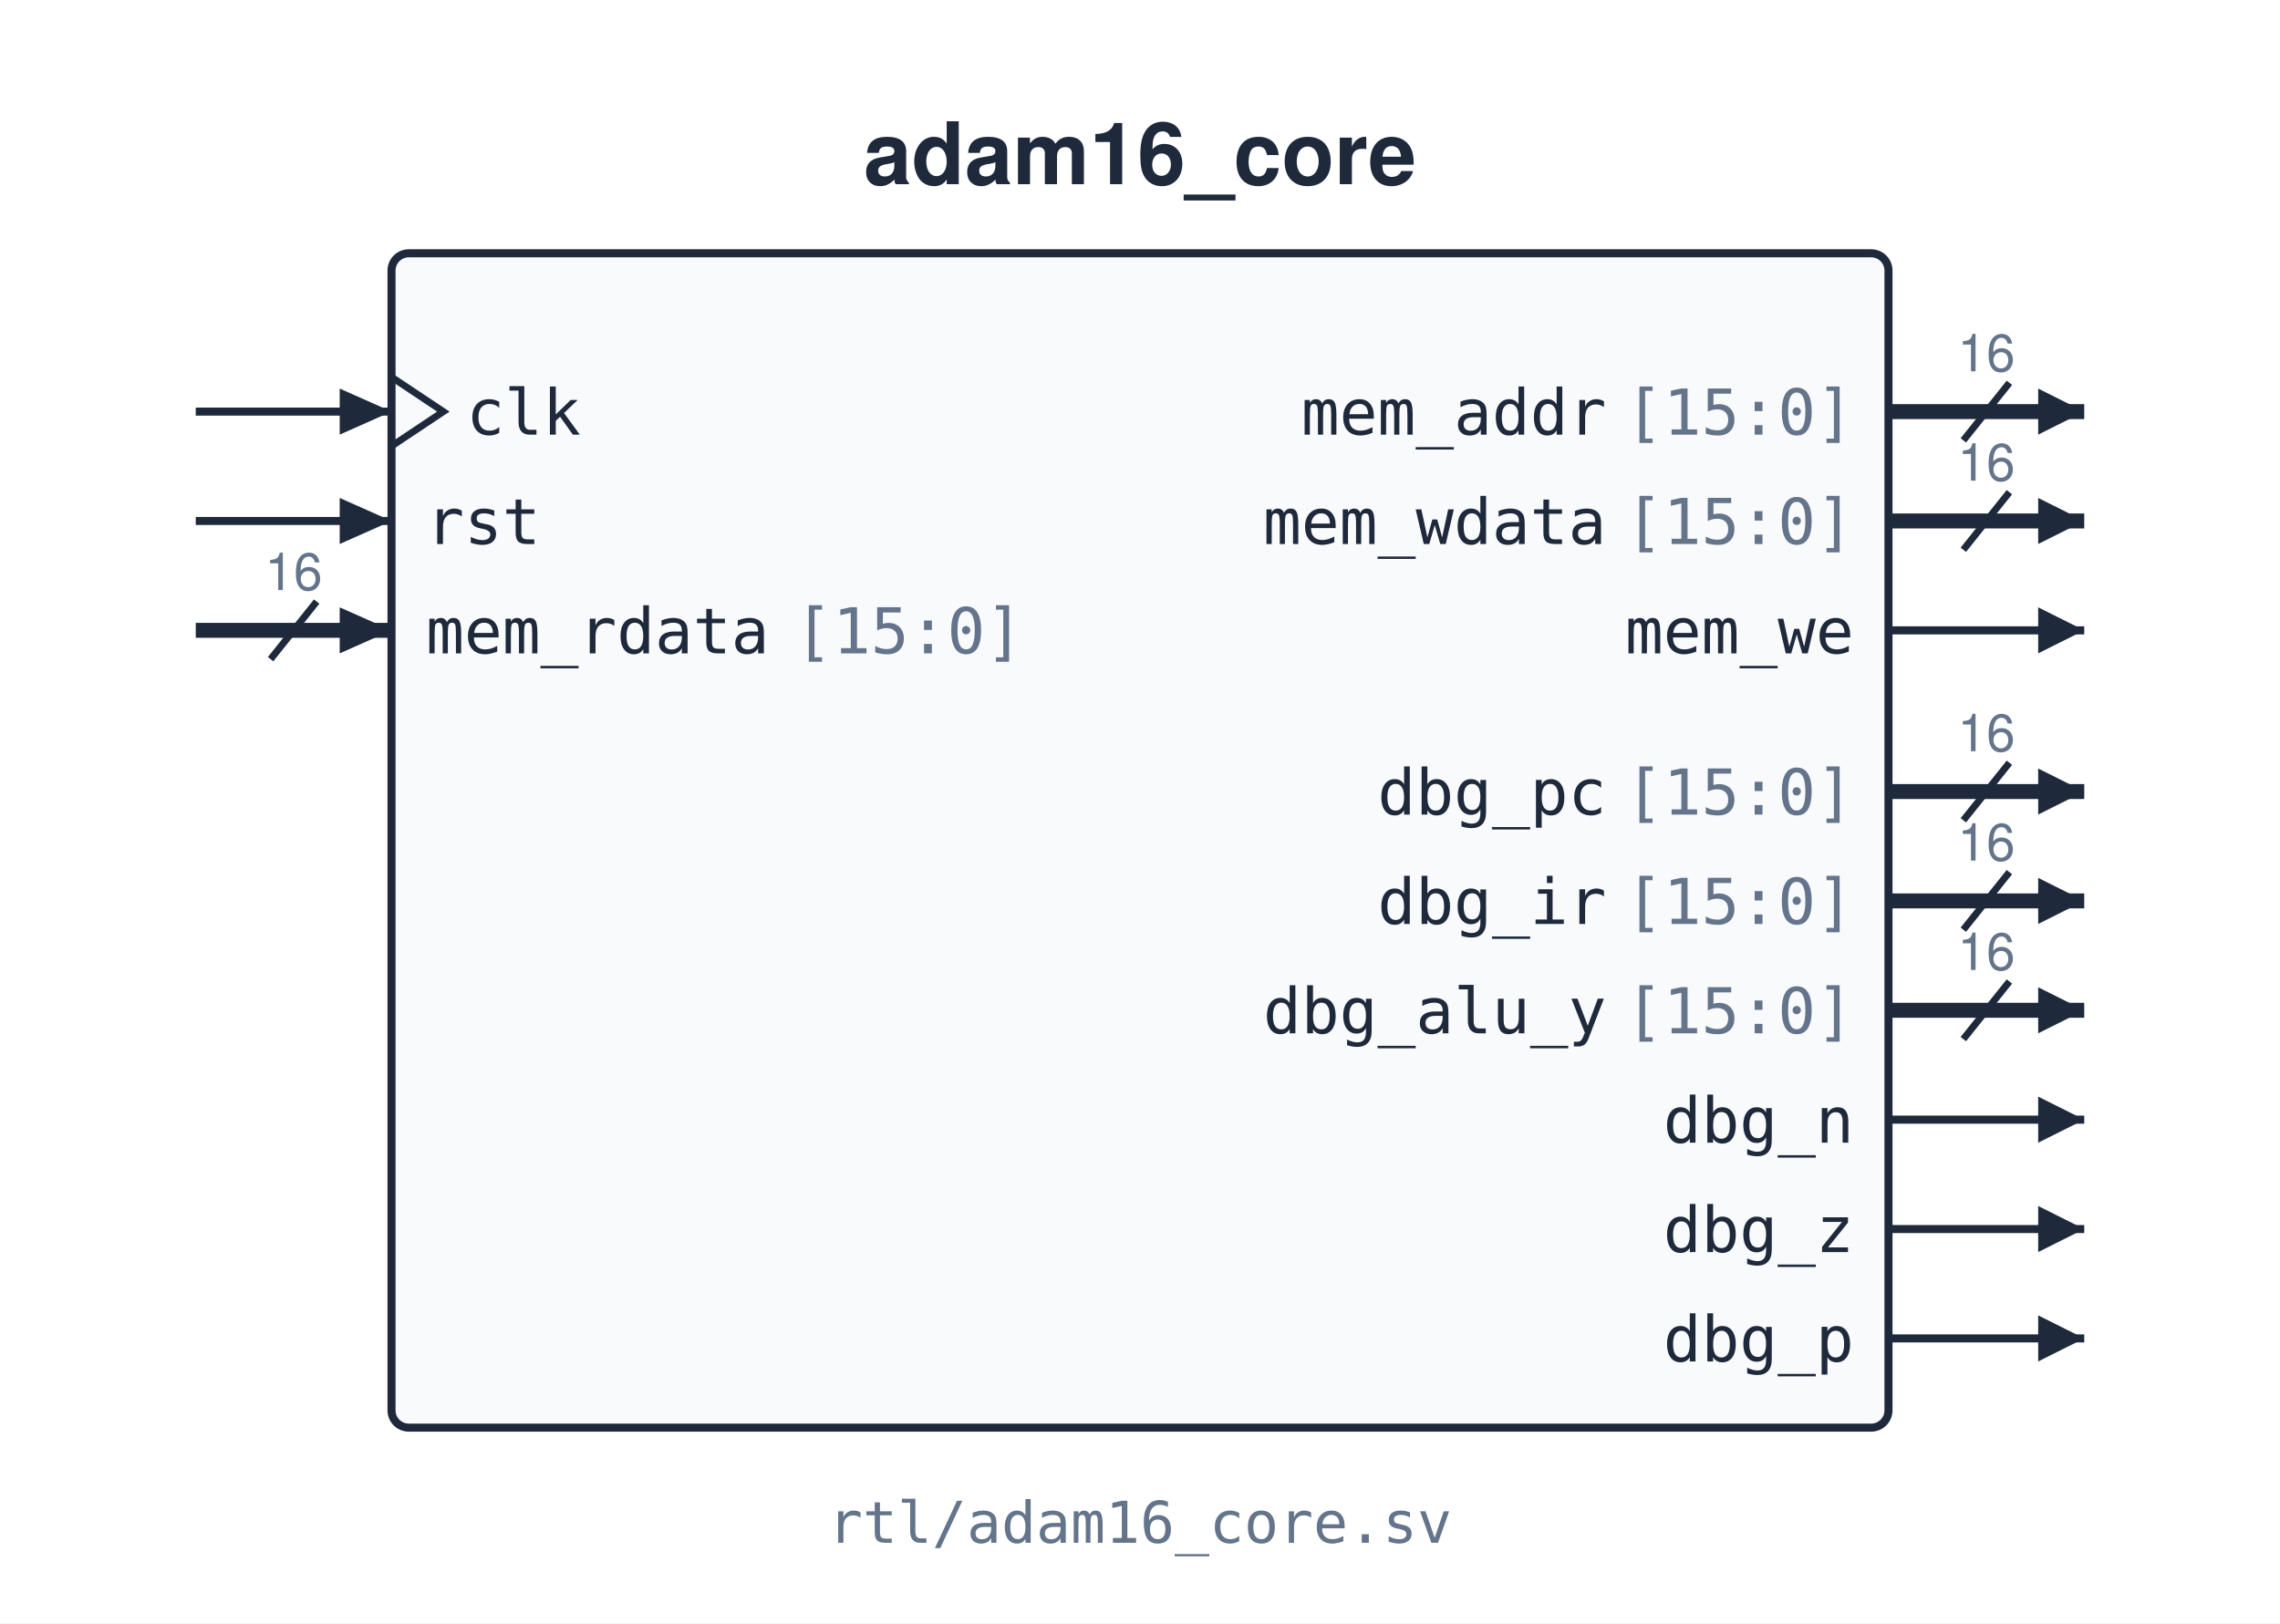
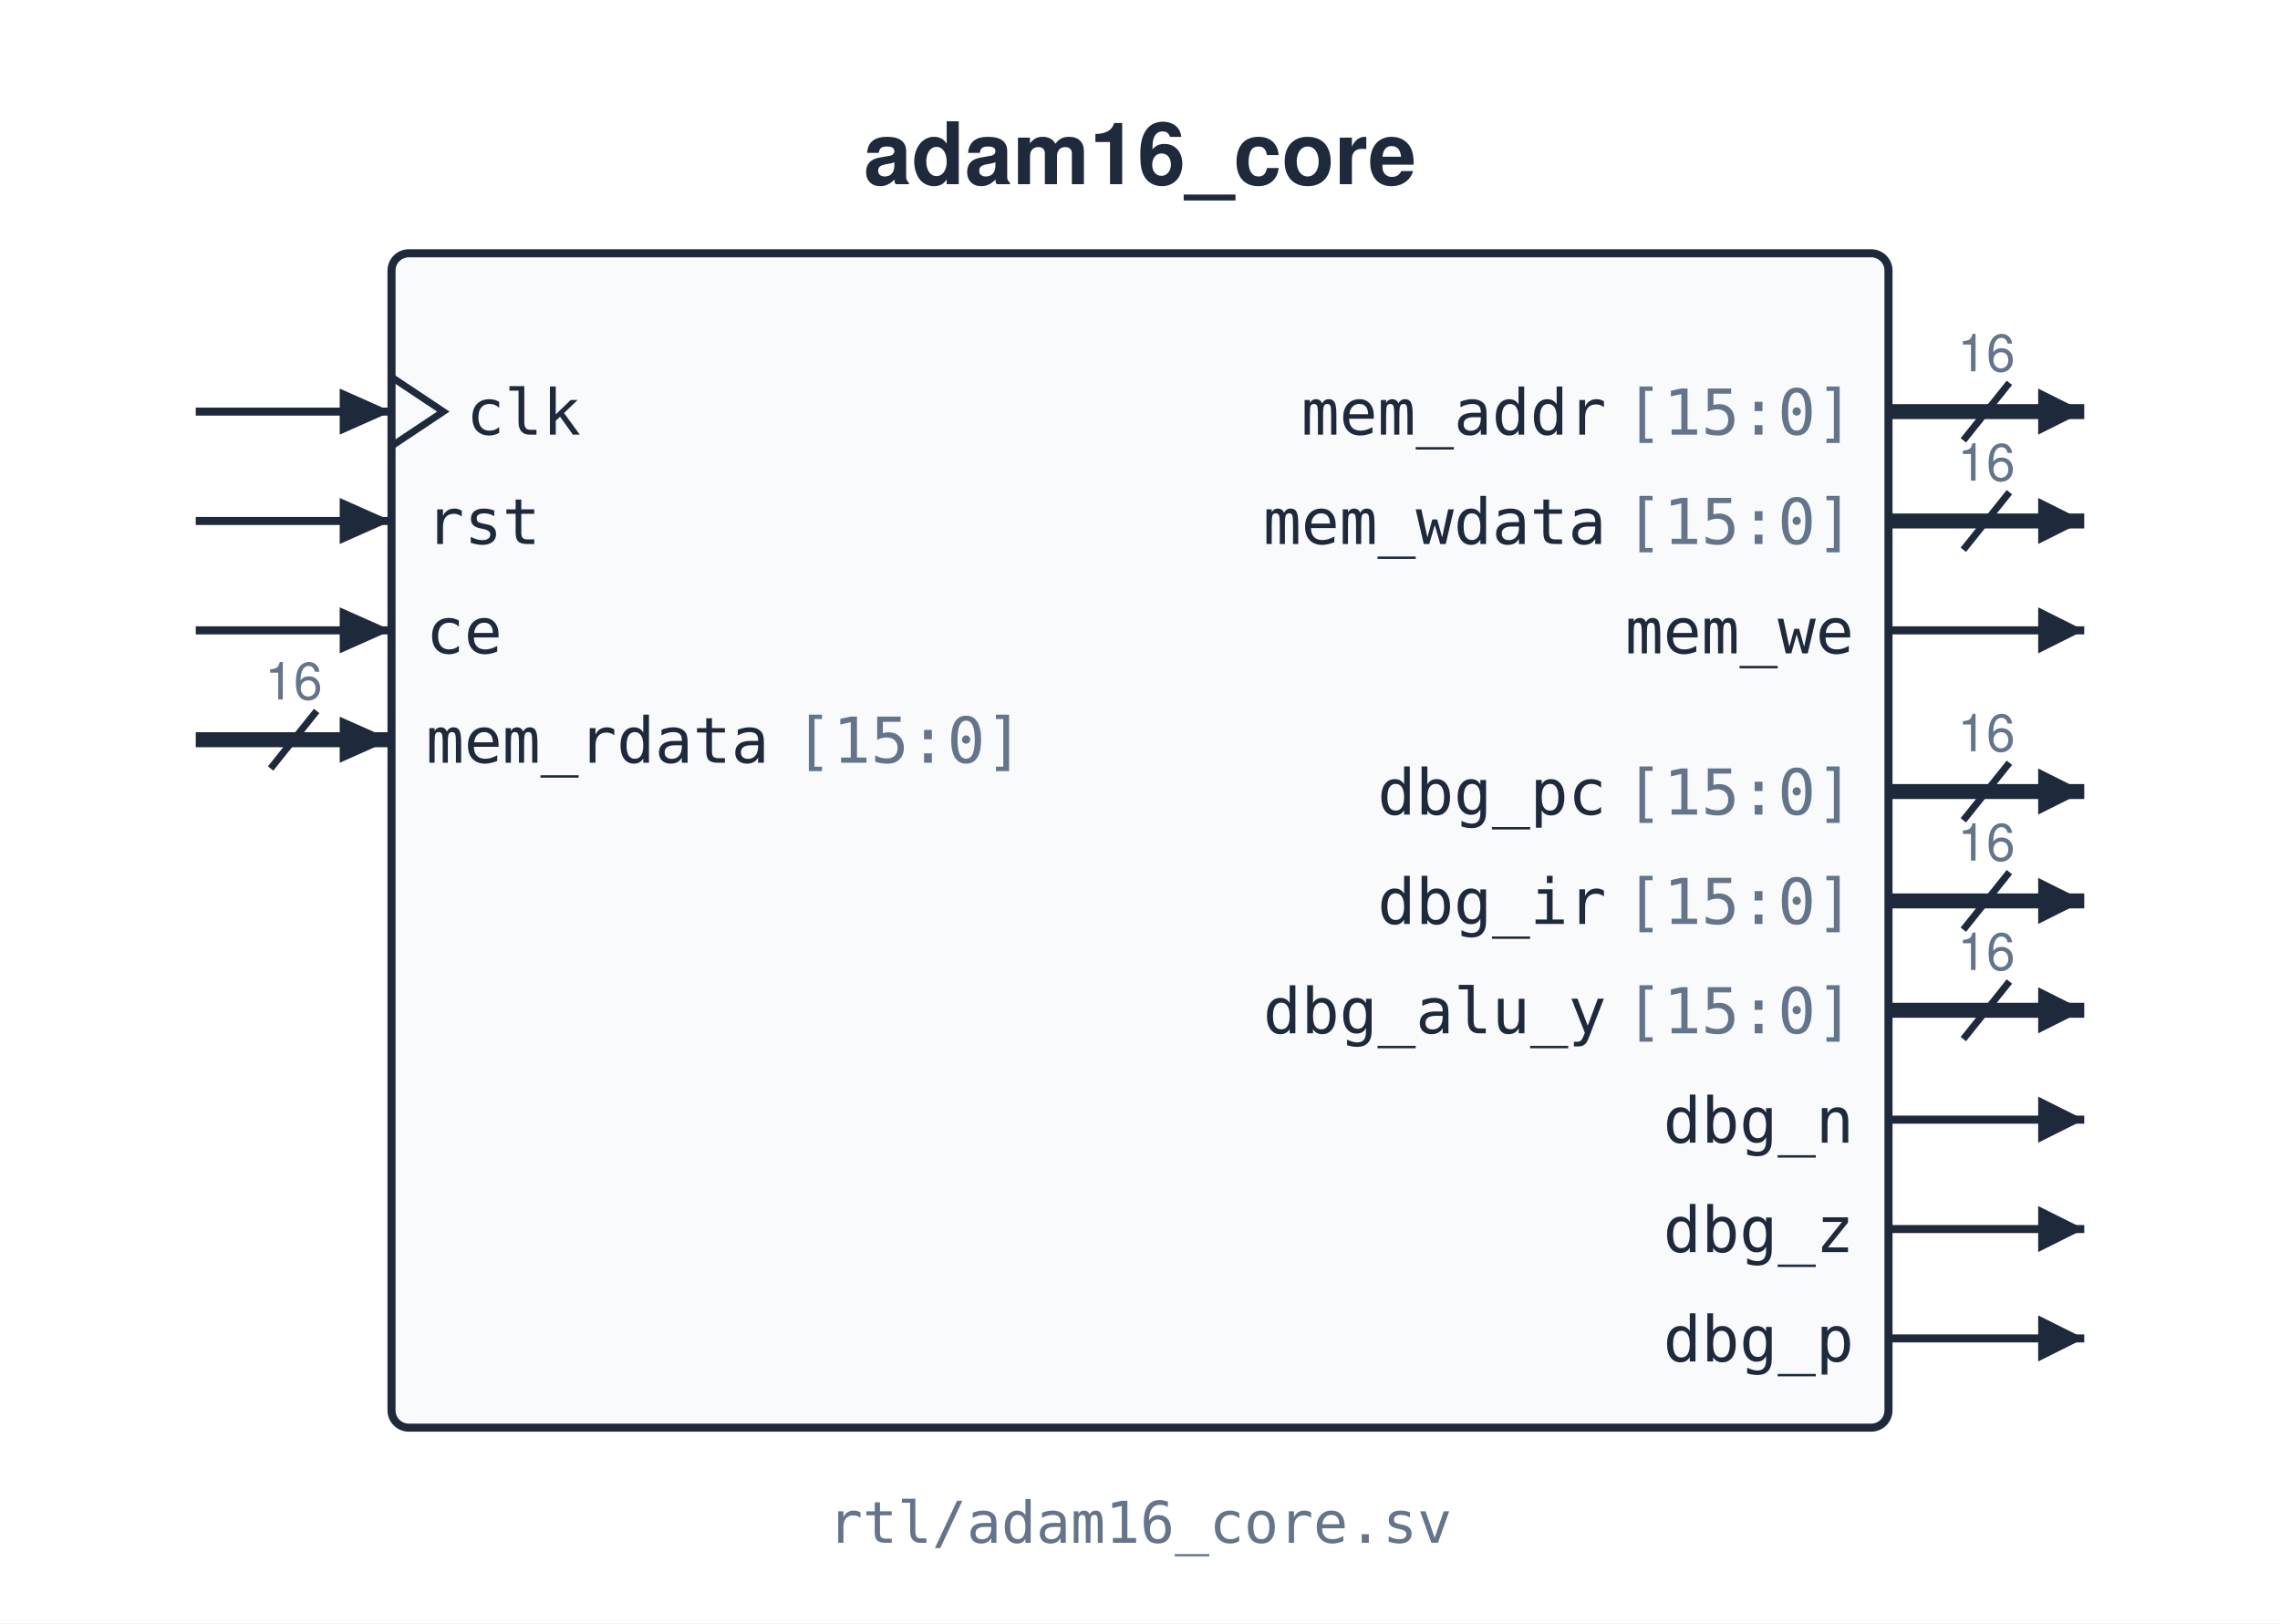
<svg xmlns="http://www.w3.org/2000/svg" width="396" height="282" viewBox="0 0 396 282">
  <defs>
    <marker id="arr" viewBox="0 0 10 10" refX="9" refY="5" markerWidth="7" markerHeight="7" orient="auto-start-reverse">
      <path d="M0,0 L10,5 L0,10 z" fill="#1e293b" />
    </marker>
    <marker id="arrc" viewBox="0 0 10 10" refX="9" refY="5" markerWidth="7" markerHeight="7" orient="auto-start-reverse">
      <path d="M0,0 L10,5 L0,10 z" fill="#c2410c" />
    </marker>
  </defs>
  <rect width="100%" height="100%" fill="white" />
  <text x="198.0" y="32.0" text-anchor="middle" font-family="Helvetica, Arial, sans-serif" font-size="15" font-weight="bold" fill="#1e293b" style="">adam16_core</text>
  <rect x="68.0" y="44.0" width="260.0" height="204.0" rx="3" fill="#f8fafc" stroke="#1e293b" stroke-width="1.4" />
  <polyline points="34.0,71.5 68.0,71.5" fill="none" stroke="#1e293b" stroke-width="1.4" stroke-linejoin="round" />
  <polygon points="59.0,67.5 68.0,71.5 59.0,75.5" fill="#1e293b" />
  <polygon points="68.0,65.5 77.0,71.5 68.0,77.5" fill="none" stroke="#1e293b" stroke-width="1.2" />
  <text x="81.0" y="75.5" text-anchor="start" font-family="Menlo, Consolas, monospace" font-size="11" font-weight="normal" fill="#1e293b" style="">clk</text>
  <polyline points="34.0,90.5 68.0,90.5" fill="none" stroke="#1e293b" stroke-width="1.4" stroke-linejoin="round" />
  <polygon points="59.0,86.5 68.0,90.5 59.0,94.5" fill="#1e293b" />
  <text x="74.0" y="94.5" text-anchor="start" font-family="Menlo, Consolas, monospace" font-size="11" font-weight="normal" fill="#1e293b" style="">rst</text>
-   <polyline points="34.0,109.5 68.0,109.5" fill="none" stroke="#1e293b" stroke-width="2.6" stroke-linejoin="round" />
-   <line x1="47.0" y1="114.5" x2="55.0" y2="104.5" stroke="#1e293b" stroke-width="1.2" />
-   <text x="51.0" y="102.5" text-anchor="middle" font-family="Helvetica, Arial, sans-serif" font-size="9" font-weight="normal" fill="#64748b" style="">16</text>
+   <polyline points="34.0,109.5 68.0,109.5" fill="none" stroke="#1e293b" stroke-width="1.4" stroke-linejoin="round" />
  <polygon points="59.0,105.5 68.0,109.5 59.0,113.5" fill="#1e293b" />
-   <text x="74.0" y="113.5" text-anchor="start" font-family="Menlo, Consolas, monospace" font-size="11" font-weight="normal" fill="#1e293b" style="">mem_rdata</text>
-   <text x="138.0" y="113.5" text-anchor="start" font-family="Menlo, Consolas, monospace" font-size="11" font-weight="normal" fill="#64748b" style="">[15:0]</text>
+   <text x="74.0" y="113.5" text-anchor="start" font-family="Menlo, Consolas, monospace" font-size="11" font-weight="normal" fill="#1e293b" style="">ce</text>
+   <polyline points="34.0,128.5 68.0,128.5" fill="none" stroke="#1e293b" stroke-width="2.6" stroke-linejoin="round" />
+   <line x1="47.0" y1="133.5" x2="55.0" y2="123.5" stroke="#1e293b" stroke-width="1.2" />
+   <text x="51.0" y="121.5" text-anchor="middle" font-family="Helvetica, Arial, sans-serif" font-size="9" font-weight="normal" fill="#64748b" style="">16</text>
+   <polygon points="59.0,124.5 68.0,128.5 59.0,132.5" fill="#1e293b" />
+   <text x="74.0" y="132.5" text-anchor="start" font-family="Menlo, Consolas, monospace" font-size="11" font-weight="normal" fill="#1e293b" style="">mem_rdata</text>
+   <text x="138.0" y="132.5" text-anchor="start" font-family="Menlo, Consolas, monospace" font-size="11" font-weight="normal" fill="#64748b" style="">[15:0]</text>
  <polyline points="328.0,71.5 362.0,71.5" fill="none" stroke="#1e293b" stroke-width="2.6" stroke-linejoin="round" />
  <line x1="341.0" y1="76.5" x2="349.0" y2="66.5" stroke="#1e293b" stroke-width="1.2" />
  <text x="345.0" y="64.5" text-anchor="middle" font-family="Helvetica, Arial, sans-serif" font-size="9" font-weight="normal" fill="#64748b" style="">16</text>
  <polygon points="354.0,67.5 362.0,71.5 354.0,75.5" fill="#1e293b" />
  <text x="322.0" y="75.5" text-anchor="end" font-family="Menlo, Consolas, monospace" font-size="11" font-weight="normal" fill="#64748b" style="">[15:0]</text>
  <text x="279.0" y="75.5" text-anchor="end" font-family="Menlo, Consolas, monospace" font-size="11" font-weight="normal" fill="#1e293b" style="">mem_addr</text>
  <polyline points="328.0,90.5 362.0,90.5" fill="none" stroke="#1e293b" stroke-width="2.6" stroke-linejoin="round" />
  <line x1="341.0" y1="95.5" x2="349.0" y2="85.5" stroke="#1e293b" stroke-width="1.2" />
  <text x="345.0" y="83.5" text-anchor="middle" font-family="Helvetica, Arial, sans-serif" font-size="9" font-weight="normal" fill="#64748b" style="">16</text>
  <polygon points="354.0,86.5 362.0,90.5 354.0,94.5" fill="#1e293b" />
  <text x="322.0" y="94.5" text-anchor="end" font-family="Menlo, Consolas, monospace" font-size="11" font-weight="normal" fill="#64748b" style="">[15:0]</text>
  <text x="279.0" y="94.5" text-anchor="end" font-family="Menlo, Consolas, monospace" font-size="11" font-weight="normal" fill="#1e293b" style="">mem_wdata</text>
  <polyline points="328.0,109.5 362.0,109.5" fill="none" stroke="#1e293b" stroke-width="1.4" stroke-linejoin="round" />
  <polygon points="354.0,105.5 362.0,109.5 354.0,113.5" fill="#1e293b" />
  <text x="322.0" y="113.5" text-anchor="end" font-family="Menlo, Consolas, monospace" font-size="11" font-weight="normal" fill="#64748b" style="" />
  <text x="322.0" y="113.5" text-anchor="end" font-family="Menlo, Consolas, monospace" font-size="11" font-weight="normal" fill="#1e293b" style="">mem_we</text>
  <polyline points="328.0,137.5 362.0,137.5" fill="none" stroke="#1e293b" stroke-width="2.6" stroke-linejoin="round" />
  <line x1="341.0" y1="142.5" x2="349.0" y2="132.5" stroke="#1e293b" stroke-width="1.2" />
  <text x="345.0" y="130.5" text-anchor="middle" font-family="Helvetica, Arial, sans-serif" font-size="9" font-weight="normal" fill="#64748b" style="">16</text>
  <polygon points="354.0,133.5 362.0,137.5 354.0,141.5" fill="#1e293b" />
  <text x="322.0" y="141.5" text-anchor="end" font-family="Menlo, Consolas, monospace" font-size="11" font-weight="normal" fill="#64748b" style="">[15:0]</text>
  <text x="279.0" y="141.5" text-anchor="end" font-family="Menlo, Consolas, monospace" font-size="11" font-weight="normal" fill="#1e293b" style="">dbg_pc</text>
  <polyline points="328.0,156.5 362.0,156.5" fill="none" stroke="#1e293b" stroke-width="2.6" stroke-linejoin="round" />
  <line x1="341.0" y1="161.5" x2="349.0" y2="151.5" stroke="#1e293b" stroke-width="1.2" />
  <text x="345.0" y="149.5" text-anchor="middle" font-family="Helvetica, Arial, sans-serif" font-size="9" font-weight="normal" fill="#64748b" style="">16</text>
  <polygon points="354.0,152.5 362.0,156.5 354.0,160.5" fill="#1e293b" />
  <text x="322.0" y="160.5" text-anchor="end" font-family="Menlo, Consolas, monospace" font-size="11" font-weight="normal" fill="#64748b" style="">[15:0]</text>
  <text x="279.0" y="160.5" text-anchor="end" font-family="Menlo, Consolas, monospace" font-size="11" font-weight="normal" fill="#1e293b" style="">dbg_ir</text>
  <polyline points="328.0,175.5 362.0,175.5" fill="none" stroke="#1e293b" stroke-width="2.6" stroke-linejoin="round" />
  <line x1="341.0" y1="180.5" x2="349.0" y2="170.5" stroke="#1e293b" stroke-width="1.2" />
  <text x="345.0" y="168.5" text-anchor="middle" font-family="Helvetica, Arial, sans-serif" font-size="9" font-weight="normal" fill="#64748b" style="">16</text>
  <polygon points="354.0,171.5 362.0,175.5 354.0,179.5" fill="#1e293b" />
  <text x="322.0" y="179.5" text-anchor="end" font-family="Menlo, Consolas, monospace" font-size="11" font-weight="normal" fill="#64748b" style="">[15:0]</text>
  <text x="279.0" y="179.5" text-anchor="end" font-family="Menlo, Consolas, monospace" font-size="11" font-weight="normal" fill="#1e293b" style="">dbg_alu_y</text>
  <polyline points="328.0,194.5 362.0,194.5" fill="none" stroke="#1e293b" stroke-width="1.4" stroke-linejoin="round" />
  <polygon points="354.0,190.5 362.0,194.5 354.0,198.5" fill="#1e293b" />
  <text x="322.0" y="198.5" text-anchor="end" font-family="Menlo, Consolas, monospace" font-size="11" font-weight="normal" fill="#64748b" style="" />
  <text x="322.0" y="198.5" text-anchor="end" font-family="Menlo, Consolas, monospace" font-size="11" font-weight="normal" fill="#1e293b" style="">dbg_n</text>
  <polyline points="328.0,213.5 362.0,213.5" fill="none" stroke="#1e293b" stroke-width="1.4" stroke-linejoin="round" />
  <polygon points="354.0,209.5 362.0,213.5 354.0,217.5" fill="#1e293b" />
  <text x="322.0" y="217.5" text-anchor="end" font-family="Menlo, Consolas, monospace" font-size="11" font-weight="normal" fill="#64748b" style="" />
  <text x="322.0" y="217.5" text-anchor="end" font-family="Menlo, Consolas, monospace" font-size="11" font-weight="normal" fill="#1e293b" style="">dbg_z</text>
  <polyline points="328.0,232.5 362.0,232.5" fill="none" stroke="#1e293b" stroke-width="1.4" stroke-linejoin="round" />
  <polygon points="354.0,228.5 362.0,232.5 354.0,236.5" fill="#1e293b" />
  <text x="322.0" y="236.5" text-anchor="end" font-family="Menlo, Consolas, monospace" font-size="11" font-weight="normal" fill="#64748b" style="" />
  <text x="322.0" y="236.5" text-anchor="end" font-family="Menlo, Consolas, monospace" font-size="11" font-weight="normal" fill="#1e293b" style="">dbg_p</text>
  <text x="198.0" y="268.0" text-anchor="middle" font-family="Menlo, Consolas, monospace" font-size="10" font-weight="normal" fill="#64748b" style="">rtl/adam16_core.sv</text>
</svg>
